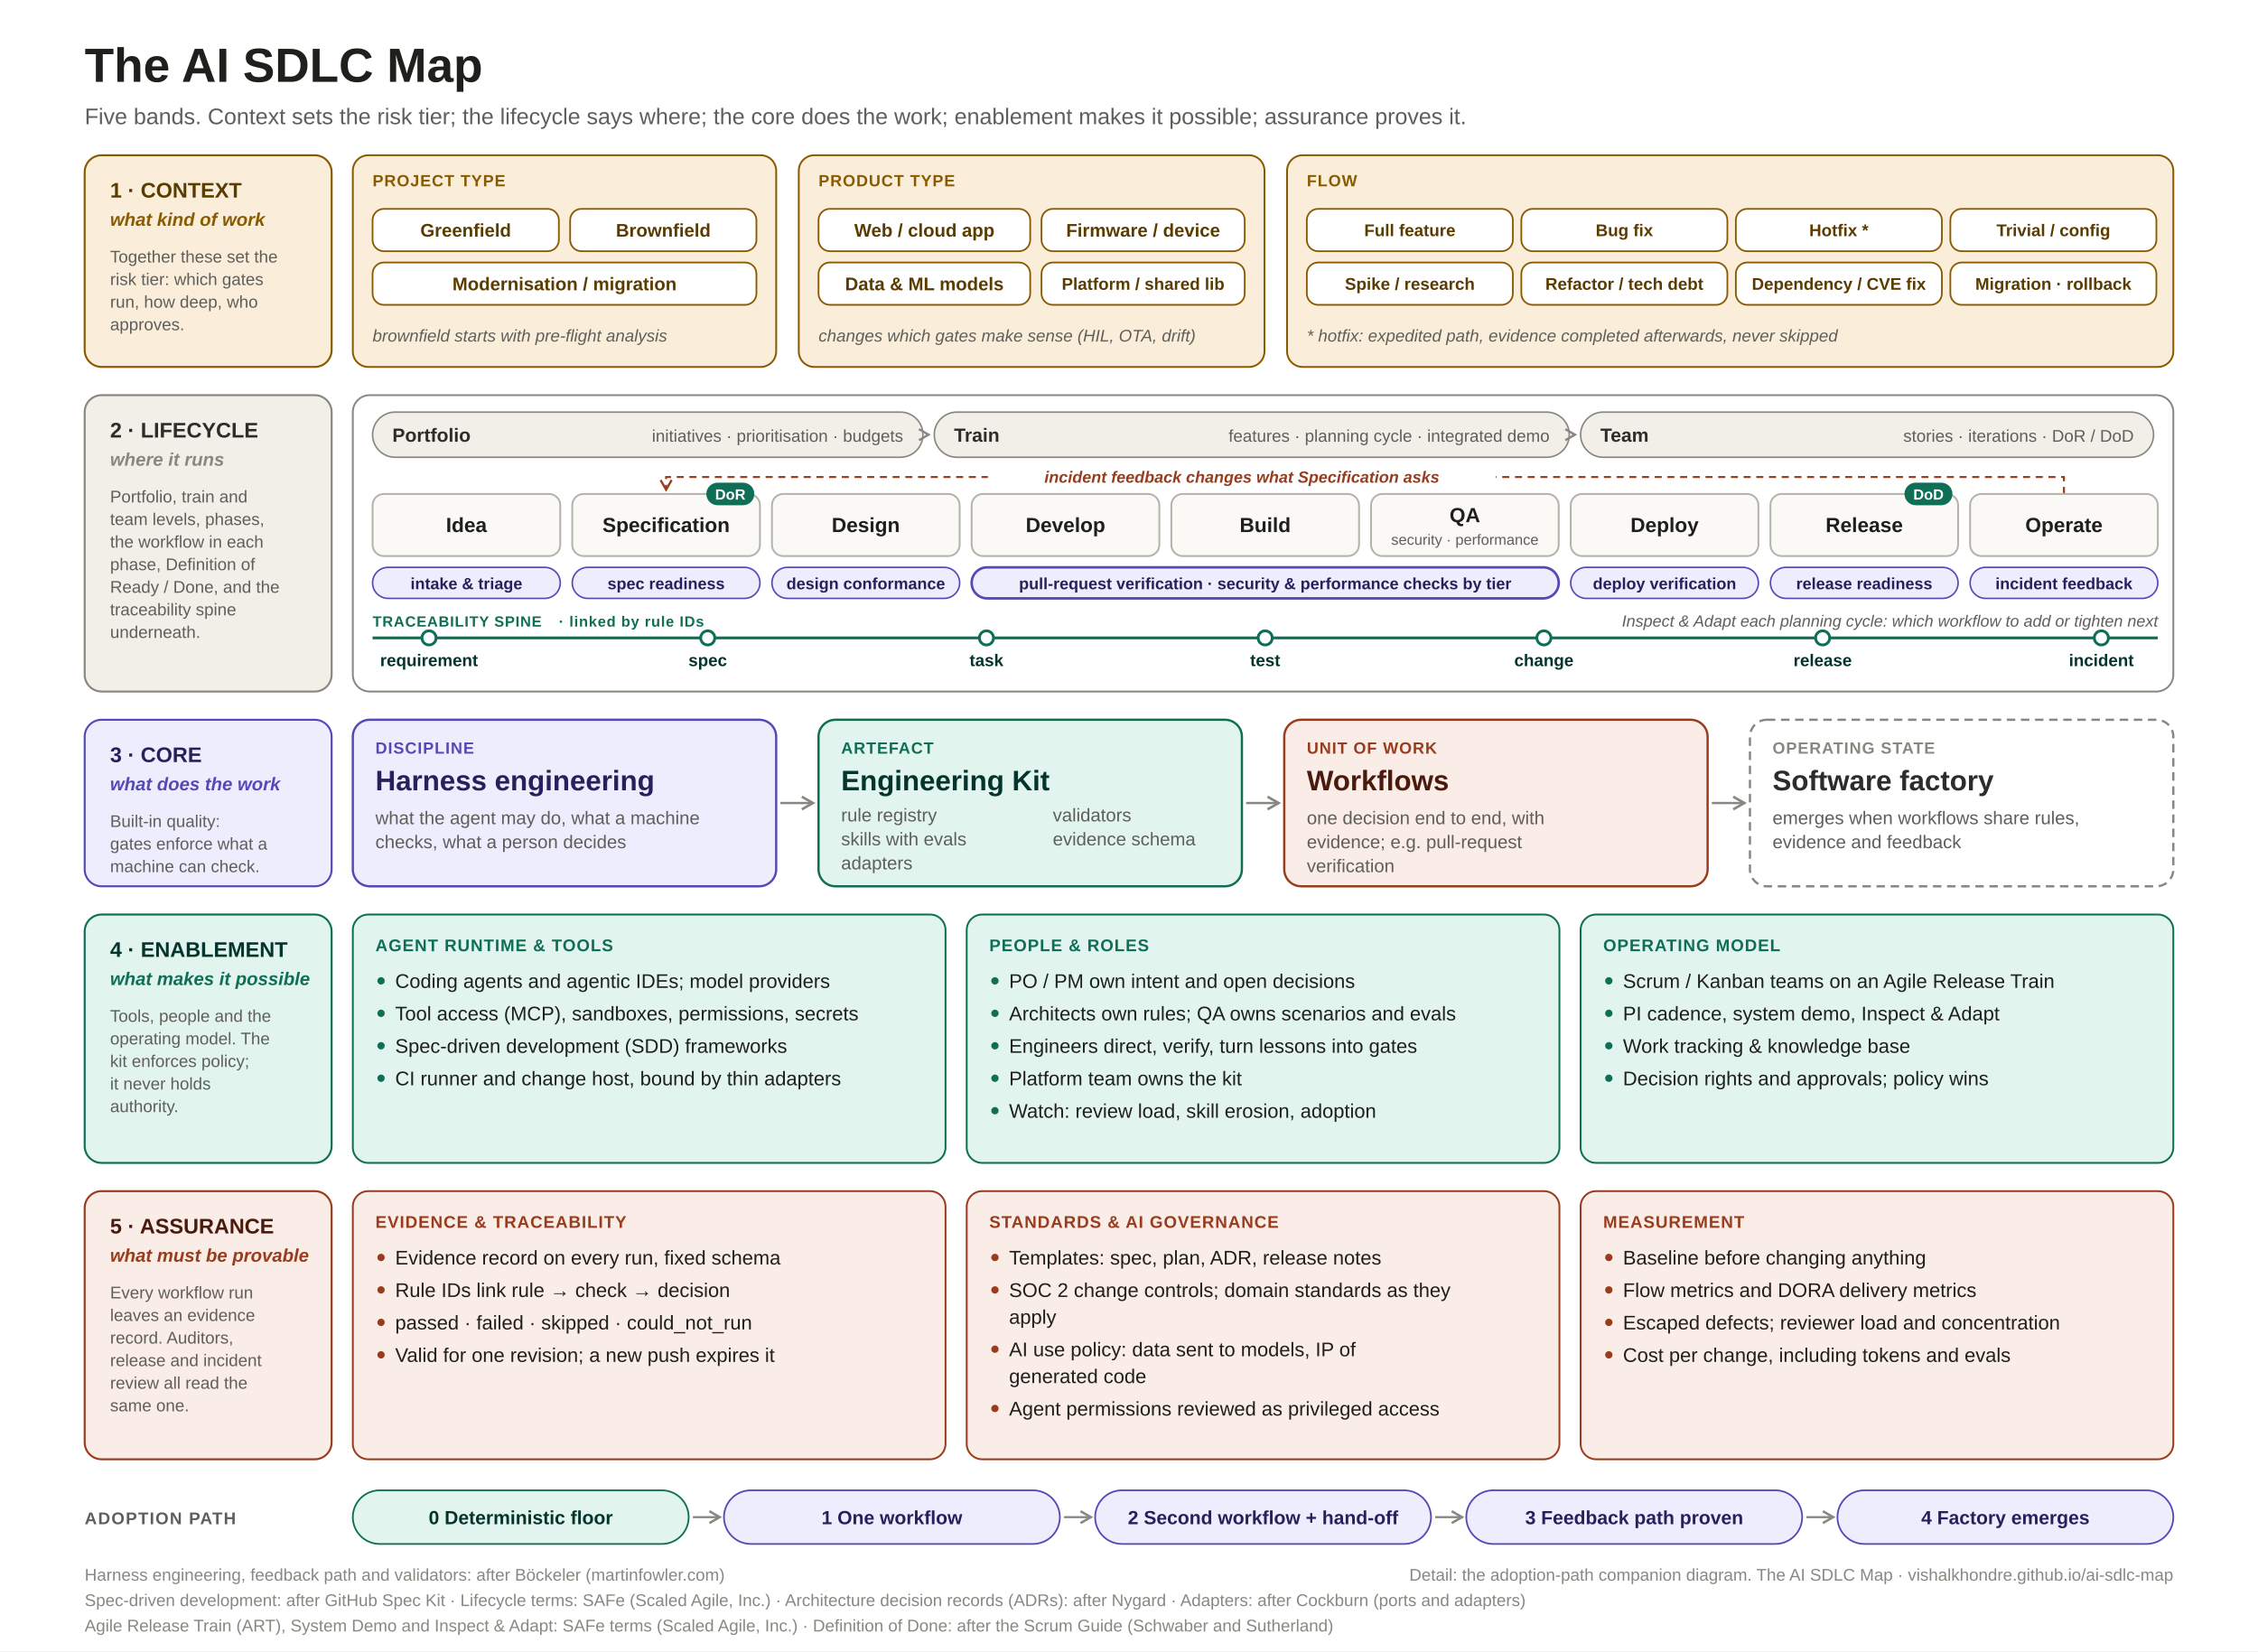
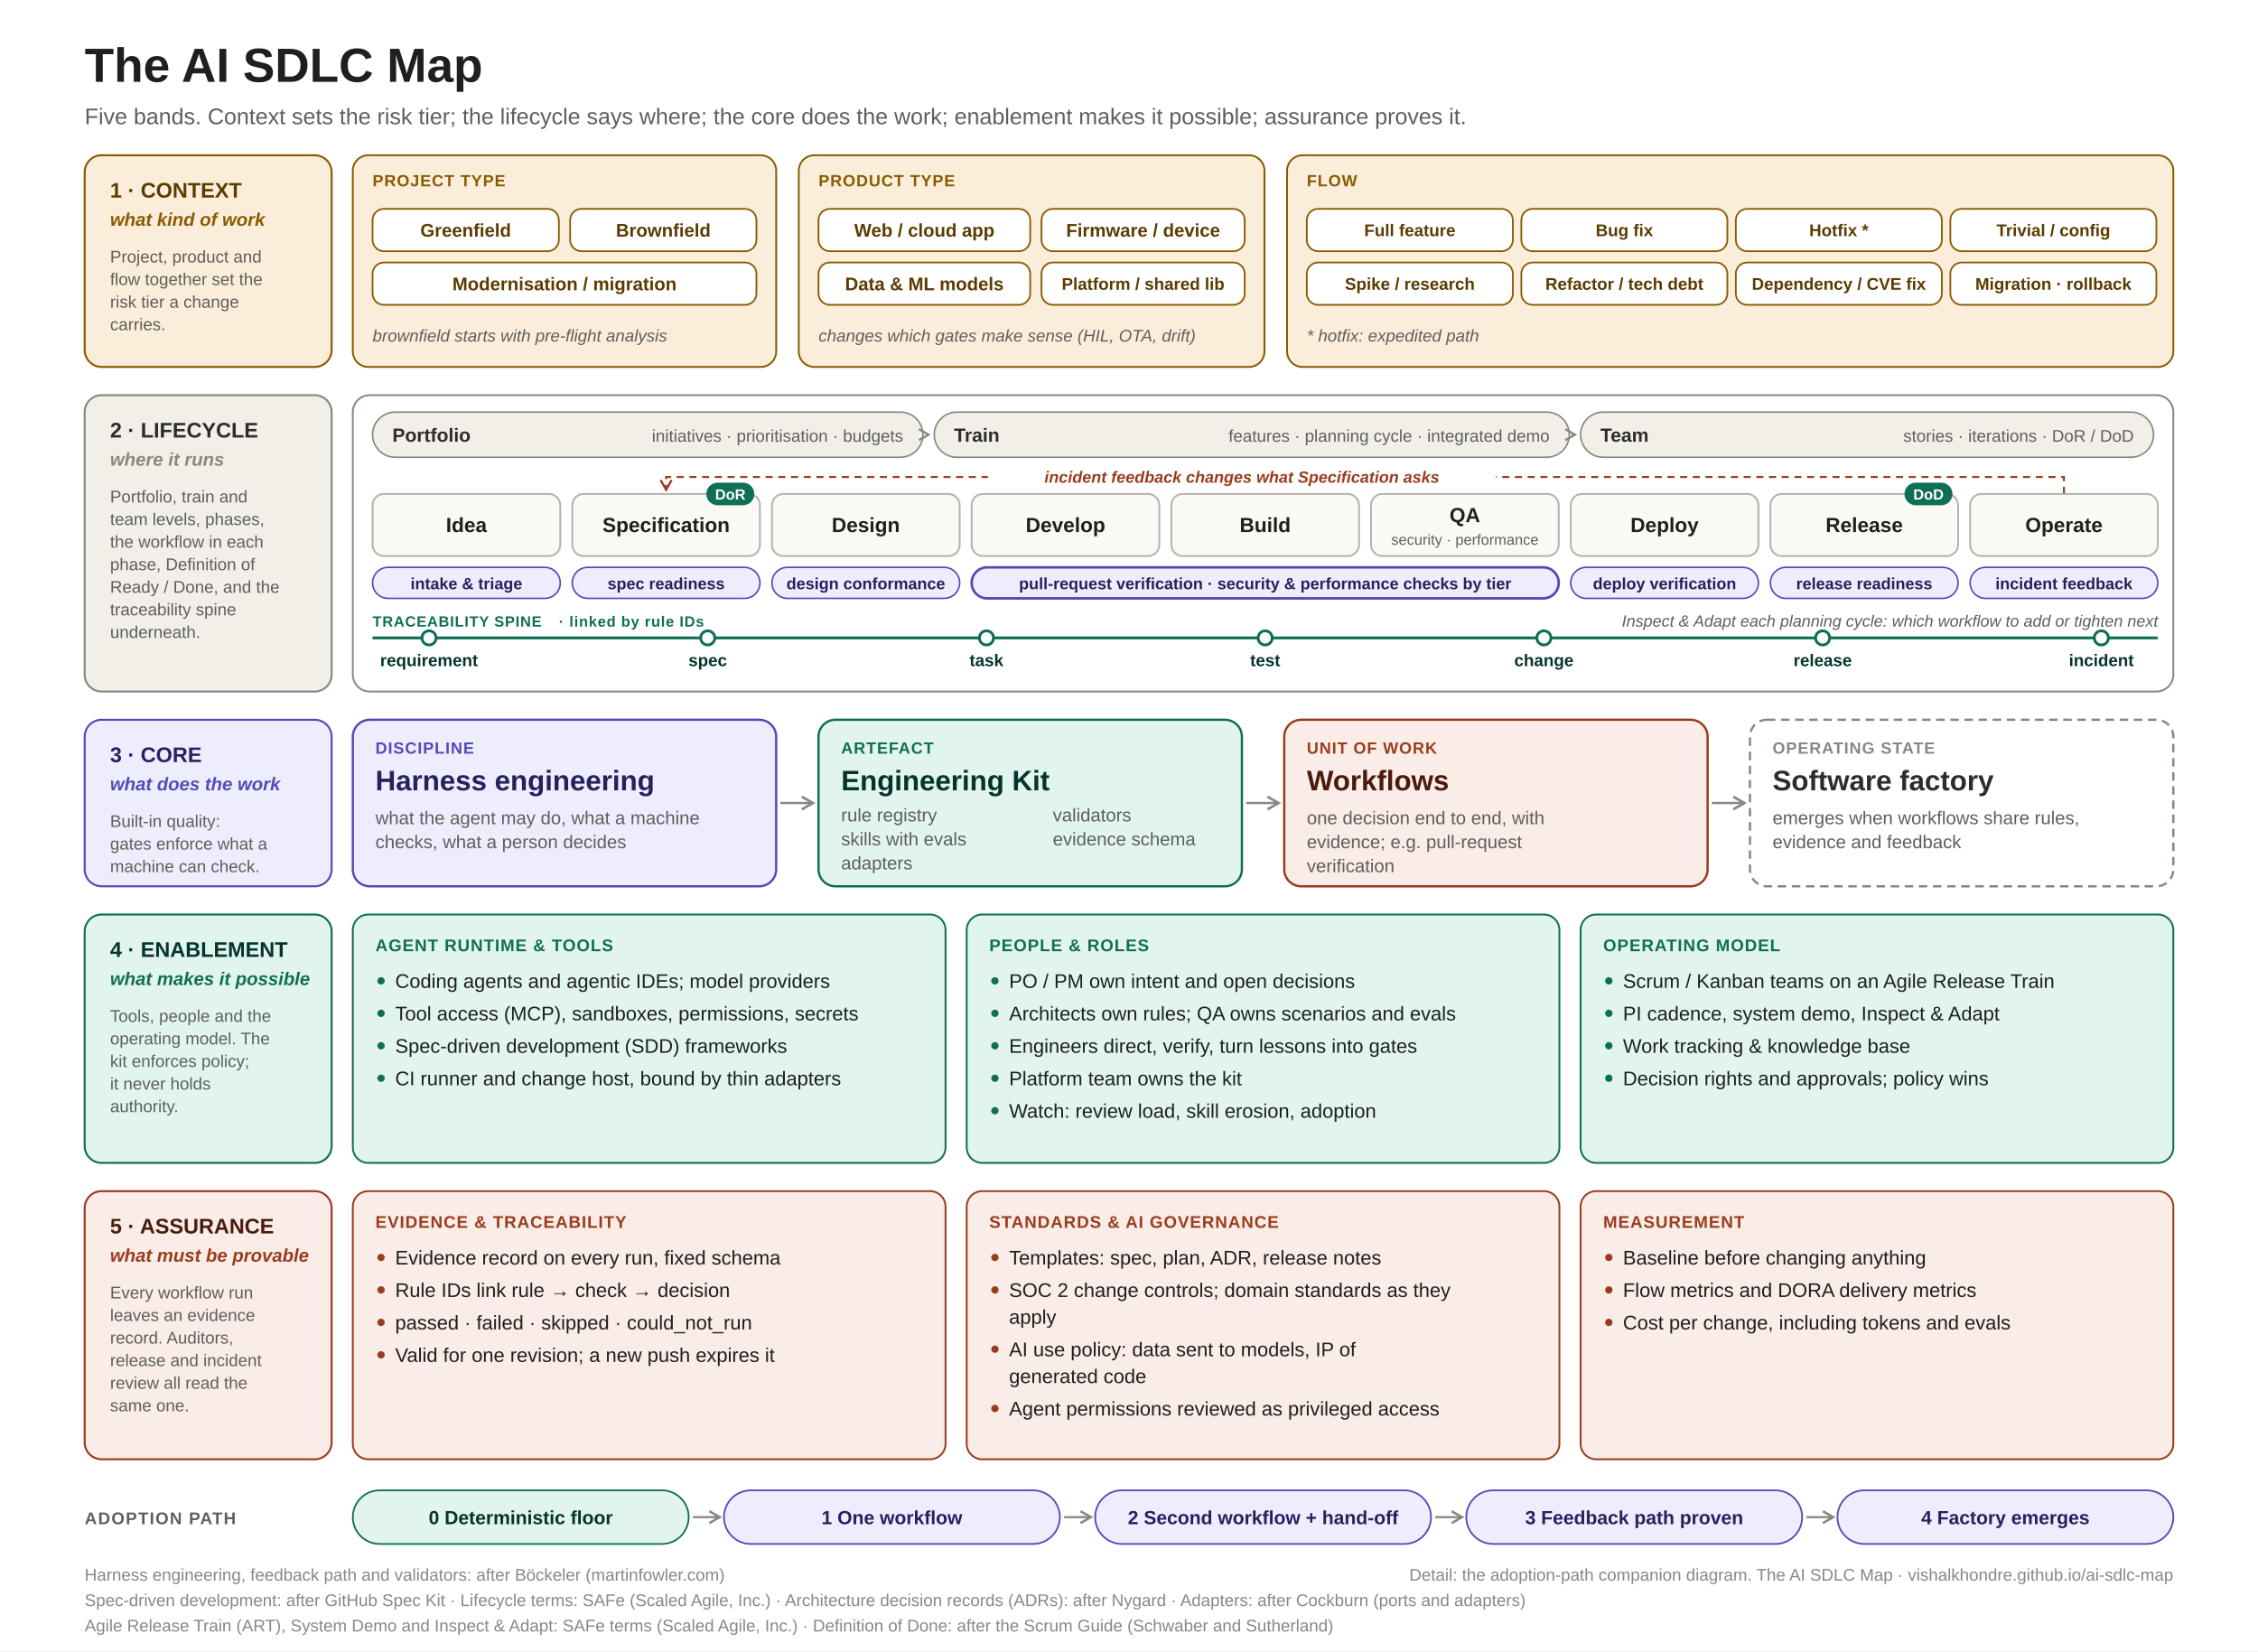
<svg xmlns="http://www.w3.org/2000/svg" width="1600" height="1170" viewBox="0 0 1600 1170" font-family="&quot;Liberation Sans&quot;,&quot;DejaVu Sans&quot;,Arial,sans-serif" data-references="aicpa-soc2 dora-metrics">
  <defs>
    <marker id="a" viewBox="0 0 10 10" refX="8" refY="5" markerWidth="7" markerHeight="7" orient="auto">
      <path d="M1 1L8 5L1 9" fill="none" stroke="#888780" stroke-width="1.6" />
    </marker>
    <marker id="p" viewBox="0 0 10 10" refX="8" refY="5" markerWidth="7" markerHeight="7" orient="auto">
      <path d="M1 1L8 5L1 9" fill="none" stroke="#534AB7" stroke-width="1.6" />
    </marker>
    <marker id="r" viewBox="0 0 10 10" refX="8" refY="5" markerWidth="7" markerHeight="7" orient="auto">
      <path d="M1 1L8 5L1 9" fill="none" stroke="#993C1D" stroke-width="1.6" />
    </marker>
  </defs>
  <rect width="1600" height="1170" fill="#fff" />
  <text x="60" y="58" font-size="34" fill="#1f1f1c" font-weight="700" text-anchor="start">The AI SDLC Map</text>
  <text x="60" y="88" font-size="16" fill="#5F5E5A" font-weight="400" text-anchor="start">Five bands. Context sets the risk tier; the lifecycle says where; the core does the work; enablement makes it possible; assurance proves it.</text>
  <rect x="60" y="110" width="175" height="150" rx="12" fill="#FAEEDA" stroke="#8a5a00" stroke-width="1.4" />
  <text x="78" y="140" font-size="15" fill="#5a3b00" font-weight="700" text-anchor="start">1 · CONTEXT</text>
  <text x="78" y="160" font-size="13" fill="#8a5a00" font-weight="600" text-anchor="start" font-style="italic">what kind of work</text>
-   <text x="78" y="186" font-size="12" fill="#5F5E5A" font-weight="400" text-anchor="start">Together these set the</text>
-   <text x="78" y="202" font-size="12" fill="#5F5E5A" font-weight="400" text-anchor="start">risk tier: which gates</text>
-   <text x="78" y="218" font-size="12" fill="#5F5E5A" font-weight="400" text-anchor="start">run, how deep, who</text>
-   <text x="78" y="234" font-size="12" fill="#5F5E5A" font-weight="400" text-anchor="start">approves.</text>
+   <text x="78" y="186" font-size="12" fill="#5F5E5A" font-weight="400" text-anchor="start">Project, product and</text>
+   <text x="78" y="202" font-size="12" fill="#5F5E5A" font-weight="400" text-anchor="start">flow together set the</text>
+   <text x="78" y="218" font-size="12" fill="#5F5E5A" font-weight="400" text-anchor="start">risk tier a change</text>
+   <text x="78" y="234" font-size="12" fill="#5F5E5A" font-weight="400" text-anchor="start">carries.</text>
  <rect x="250" y="110" width="300" height="150" rx="11" fill="#FAEEDA" stroke="#8a5a00" stroke-width="1.3" />
  <text x="264" y="132" font-size="11.5" fill="#8a5a00" font-weight="700" text-anchor="start" letter-spacing="0.6">PROJECT TYPE</text>
  <rect x="264" y="148" width="132" height="30" rx="8" fill="#fff" stroke="#8a5a00" stroke-width="1.2" />
  <text x="330.0" y="167.68" font-size="13" fill="#5a3b00" font-weight="600" text-anchor="middle">Greenfield</text>
  <rect x="404" y="148" width="132" height="30" rx="8" fill="#fff" stroke="#8a5a00" stroke-width="1.2" />
  <text x="470.0" y="167.68" font-size="13" fill="#5a3b00" font-weight="600" text-anchor="middle">Brownfield</text>
  <rect x="264" y="186" width="272" height="30" rx="8" fill="#fff" stroke="#8a5a00" stroke-width="1.2" />
  <text x="400.0" y="205.68" font-size="13" fill="#5a3b00" font-weight="600" text-anchor="middle">Modernisation / migration</text>
  <text x="264" y="242" font-size="12" fill="#5F5E5A" font-weight="400" text-anchor="start" font-style="italic">brownfield starts with pre-flight analysis</text>
  <rect x="566" y="110" width="330" height="150" rx="11" fill="#FAEEDA" stroke="#8a5a00" stroke-width="1.3" />
  <text x="580" y="132" font-size="11.5" fill="#8a5a00" font-weight="700" text-anchor="start" letter-spacing="0.6">PRODUCT TYPE</text>
  <rect x="580" y="148" width="150" height="30" rx="8" fill="#fff" stroke="#8a5a00" stroke-width="1.2" />
  <text x="655.0" y="167.68" font-size="13" fill="#5a3b00" font-weight="600" text-anchor="middle">Web / cloud app</text>
  <rect x="738" y="148" width="144" height="30" rx="8" fill="#fff" stroke="#8a5a00" stroke-width="1.2" />
  <text x="810.0" y="167.68" font-size="13" fill="#5a3b00" font-weight="600" text-anchor="middle">Firmware / device</text>
  <rect x="580" y="186" width="150" height="30" rx="8" fill="#fff" stroke="#8a5a00" stroke-width="1.2" />
  <text x="655.0" y="205.68" font-size="13" fill="#5a3b00" font-weight="600" text-anchor="middle">Data &amp; ML models</text>
  <rect x="738" y="186" width="144" height="30" rx="8" fill="#fff" stroke="#8a5a00" stroke-width="1.2" />
  <text x="810.0" y="205.32" font-size="12" fill="#5a3b00" font-weight="600" text-anchor="middle">Platform / shared lib</text>
  <text x="580" y="242" font-size="12" fill="#5F5E5A" font-weight="400" text-anchor="start" font-style="italic">changes which gates make sense (HIL, OTA, drift)</text>
  <rect x="912" y="110" width="628" height="150" rx="11" fill="#FAEEDA" stroke="#8a5a00" stroke-width="1.3" />
  <text x="926" y="132" font-size="11.5" fill="#8a5a00" font-weight="700" text-anchor="start" letter-spacing="0.6">FLOW</text>
  <rect x="926" y="148" width="146" height="30" rx="8" fill="#fff" stroke="#8a5a00" stroke-width="1.2" />
  <text x="999.0" y="167.32" font-size="12" fill="#5a3b00" font-weight="600" text-anchor="middle">Full feature</text>
  <rect x="1078" y="148" width="146" height="30" rx="8" fill="#fff" stroke="#8a5a00" stroke-width="1.2" />
  <text x="1151.0" y="167.32" font-size="12" fill="#5a3b00" font-weight="600" text-anchor="middle">Bug fix</text>
  <rect x="1230" y="148" width="146" height="30" rx="8" fill="#fff" stroke="#8a5a00" stroke-width="1.2" />
  <text x="1303.0" y="167.32" font-size="12" fill="#5a3b00" font-weight="600" text-anchor="middle">Hotfix *</text>
  <rect x="1382" y="148" width="146" height="30" rx="8" fill="#fff" stroke="#8a5a00" stroke-width="1.2" />
  <text x="1455.0" y="167.32" font-size="12" fill="#5a3b00" font-weight="600" text-anchor="middle">Trivial / config</text>
  <rect x="926" y="186" width="146" height="30" rx="8" fill="#fff" stroke="#8a5a00" stroke-width="1.2" />
  <text x="999.0" y="205.32" font-size="12" fill="#5a3b00" font-weight="600" text-anchor="middle">Spike / research</text>
  <rect x="1078" y="186" width="146" height="30" rx="8" fill="#fff" stroke="#8a5a00" stroke-width="1.2" />
  <text x="1151.0" y="205.32" font-size="12" fill="#5a3b00" font-weight="600" text-anchor="middle">Refactor / tech debt</text>
  <rect x="1230" y="186" width="146" height="30" rx="8" fill="#fff" stroke="#8a5a00" stroke-width="1.2" />
  <text x="1303.0" y="205.32" font-size="12" fill="#5a3b00" font-weight="600" text-anchor="middle">Dependency / CVE fix</text>
  <rect x="1382" y="186" width="146" height="30" rx="8" fill="#fff" stroke="#8a5a00" stroke-width="1.2" />
  <text x="1455.0" y="205.32" font-size="12" fill="#5a3b00" font-weight="600" text-anchor="middle">Migration · rollback</text>
-   <text x="926" y="242" font-size="12" fill="#5F5E5A" font-weight="400" text-anchor="start" font-style="italic">* hotfix: expedited path, evidence completed afterwards, never skipped</text>
+   <text x="926" y="242" font-size="12" fill="#5F5E5A" font-weight="400" text-anchor="start" font-style="italic">* hotfix: expedited path</text>
  <rect x="60" y="280" width="175" height="210" rx="12" fill="#F1EFE8" stroke="#888780" stroke-width="1.4" />
  <text x="78" y="310" font-size="15" fill="#2C2C2A" font-weight="700" text-anchor="start">2 · LIFECYCLE</text>
  <text x="78" y="330" font-size="13" fill="#888780" font-weight="600" text-anchor="start" font-style="italic">where it runs</text>
  <text x="78" y="356" font-size="12" fill="#5F5E5A" font-weight="400" text-anchor="start">Portfolio, train and</text>
  <text x="78" y="372" font-size="12" fill="#5F5E5A" font-weight="400" text-anchor="start">team levels, phases,</text>
  <text x="78" y="388" font-size="12" fill="#5F5E5A" font-weight="400" text-anchor="start">the workflow in each</text>
  <text x="78" y="404" font-size="12" fill="#5F5E5A" font-weight="400" text-anchor="start">phase, Definition of</text>
  <text x="78" y="420" font-size="12" fill="#5F5E5A" font-weight="400" text-anchor="start">Ready / Done, and the</text>
  <text x="78" y="436" font-size="12" fill="#5F5E5A" font-weight="400" text-anchor="start">traceability spine</text>
  <text x="78" y="452" font-size="12" fill="#5F5E5A" font-weight="400" text-anchor="start">underneath.</text>
  <rect x="250" y="280" width="1290" height="210" rx="12" fill="#fff" stroke="#888780" stroke-width="1.3" />
  <rect x="264" y="292" width="390" height="32" rx="16" fill="#F1EFE8" stroke="#888780" stroke-width="1.1" />
  <text x="278" y="313" font-size="13.5" fill="#2C2C2A" font-weight="700" text-anchor="start">Portfolio</text>
  <text x="640" y="313" font-size="12" fill="#5F5E5A" font-weight="400" text-anchor="end">initiatives · prioritisation · budgets</text>
  <line x1="656" y1="308" x2="658" y2="308" stroke="#888780" stroke-width="1.4" marker-end="url(#a)" />
  <rect x="662" y="292" width="450" height="32" rx="16" fill="#F1EFE8" stroke="#888780" stroke-width="1.1" />
  <text x="676" y="313" font-size="13.5" fill="#2C2C2A" font-weight="700" text-anchor="start">Train</text>
  <text x="1098" y="313" font-size="12" fill="#5F5E5A" font-weight="400" text-anchor="end">features · planning cycle · integrated demo</text>
  <line x1="1114" y1="308" x2="1116" y2="308" stroke="#888780" stroke-width="1.4" marker-end="url(#a)" />
  <rect x="1120" y="292" width="406" height="32" rx="16" fill="#F1EFE8" stroke="#888780" stroke-width="1.1" />
  <text x="1134" y="313" font-size="13.5" fill="#2C2C2A" font-weight="700" text-anchor="start">Team</text>
  <text x="1512" y="313" font-size="12" fill="#5F5E5A" font-weight="400" text-anchor="end">stories · iterations · DoR / DoD</text>
  <path d="M1462.5 350 L1462.5 338 L472.0 338 L472.0 347" fill="none" stroke="#993C1D" stroke-width="1.4" stroke-dasharray="5 4" marker-end="url(#r)" />
  <rect x="700" y="330" width="360" height="16" rx="3" fill="#fff" stroke="#fff" stroke-width="0" />
  <text x="880" y="342" font-size="11.5" fill="#993C1D" font-weight="600" text-anchor="middle" font-style="italic">incident feedback changes what Specification asks</text>
  <rect x="264.0" y="350" width="133" height="44" rx="8" fill="#faf9f5" stroke="#b4b2a9" stroke-width="1.3" />
  <text x="330.5" y="377" font-size="14.5" fill="#1f1f1c" font-weight="700" text-anchor="middle">Idea</text>
  <rect x="405.5" y="350" width="133" height="44" rx="8" fill="#faf9f5" stroke="#b4b2a9" stroke-width="1.3" />
  <text x="472.0" y="377" font-size="14.5" fill="#1f1f1c" font-weight="700" text-anchor="middle">Specification</text>
  <rect x="547.0" y="350" width="133" height="44" rx="8" fill="#faf9f5" stroke="#b4b2a9" stroke-width="1.3" />
  <text x="613.5" y="377" font-size="14.5" fill="#1f1f1c" font-weight="700" text-anchor="middle">Design</text>
  <rect x="688.5" y="350" width="133" height="44" rx="8" fill="#faf9f5" stroke="#b4b2a9" stroke-width="1.3" />
  <text x="755.0" y="377" font-size="14.5" fill="#1f1f1c" font-weight="700" text-anchor="middle">Develop</text>
  <rect x="830.0" y="350" width="133" height="44" rx="8" fill="#faf9f5" stroke="#b4b2a9" stroke-width="1.3" />
  <text x="896.5" y="377" font-size="14.5" fill="#1f1f1c" font-weight="700" text-anchor="middle">Build</text>
  <rect x="971.5" y="350" width="133" height="44" rx="8" fill="#faf9f5" stroke="#b4b2a9" stroke-width="1.3" />
  <text x="1038.0" y="370" font-size="14.5" fill="#1f1f1c" font-weight="700" text-anchor="middle">QA</text>
  <text x="1038.0" y="386" font-size="10.5" fill="#5F5E5A" font-weight="400" text-anchor="middle">security · performance</text>
  <rect x="1113.0" y="350" width="133" height="44" rx="8" fill="#faf9f5" stroke="#b4b2a9" stroke-width="1.3" />
  <text x="1179.5" y="377" font-size="14.5" fill="#1f1f1c" font-weight="700" text-anchor="middle">Deploy</text>
  <rect x="1254.5" y="350" width="133" height="44" rx="8" fill="#faf9f5" stroke="#b4b2a9" stroke-width="1.3" />
  <text x="1321.0" y="377" font-size="14.5" fill="#1f1f1c" font-weight="700" text-anchor="middle">Release</text>
  <rect x="1396.0" y="350" width="133" height="44" rx="8" fill="#faf9f5" stroke="#b4b2a9" stroke-width="1.3" />
  <text x="1462.5" y="377" font-size="14.5" fill="#1f1f1c" font-weight="700" text-anchor="middle">Operate</text>
  <rect x="497.5" y="338" width="40" height="24" fill="#fff" fill-opacity="0" stroke="none" />
  <rect x="500.5" y="342" width="34" height="16" rx="8" fill="#0F6E56" stroke="#0F6E56" stroke-width="0" />
  <text x="517.5" y="354" font-size="10.5" fill="#fff" font-weight="700" text-anchor="middle">DoR</text>
  <rect x="1346.5" y="338" width="40" height="24" fill="#fff" fill-opacity="0" stroke="none" />
  <rect x="1349.5" y="342" width="34" height="16" rx="8" fill="#0F6E56" stroke="#0F6E56" stroke-width="0" />
  <text x="1366.5" y="354" font-size="10.5" fill="#fff" font-weight="700" text-anchor="middle">DoD</text>
  <rect x="264.0" y="402" width="133.0" height="22" rx="11" fill="#EEEDFE" stroke="#534AB7" stroke-width="1.1" />
  <text x="330.5" y="417.5" font-size="11.5" fill="#26215C" font-weight="600" text-anchor="middle">intake &amp; triage</text>
  <rect x="405.5" y="402" width="133.0" height="22" rx="11" fill="#EEEDFE" stroke="#534AB7" stroke-width="1.1" />
  <text x="472.0" y="417.5" font-size="11.5" fill="#26215C" font-weight="600" text-anchor="middle">spec readiness</text>
  <rect x="547.0" y="402" width="133.0" height="22" rx="11" fill="#EEEDFE" stroke="#534AB7" stroke-width="1.1" />
  <text x="613.5" y="417.5" font-size="11.5" fill="#26215C" font-weight="600" text-anchor="middle">design conformance</text>
  <rect x="688.5" y="402" width="416.0" height="22" rx="11" fill="#EEEDFE" stroke="#534AB7" stroke-width="1.8" />
  <text x="896.5" y="417.5" font-size="11.5" fill="#26215C" font-weight="700" text-anchor="middle">pull-request verification  ·  security &amp; performance checks by tier</text>
  <rect x="1113.0" y="402" width="133.0" height="22" rx="11" fill="#EEEDFE" stroke="#534AB7" stroke-width="1.1" />
  <text x="1179.5" y="417.5" font-size="11.5" fill="#26215C" font-weight="600" text-anchor="middle">deploy verification</text>
  <rect x="1254.5" y="402" width="133.0" height="22" rx="11" fill="#EEEDFE" stroke="#534AB7" stroke-width="1.1" />
  <text x="1321.0" y="417.5" font-size="11.5" fill="#26215C" font-weight="600" text-anchor="middle">release readiness</text>
  <rect x="1396.0" y="402" width="133.0" height="22" rx="11" fill="#EEEDFE" stroke="#534AB7" stroke-width="1.1" />
  <text x="1462.5" y="417.5" font-size="11.5" fill="#26215C" font-weight="600" text-anchor="middle">incident feedback</text>
  <line x1="264.0" y1="452" x2="1529.0" y2="452" stroke="#0F6E56" stroke-width="2" />
  <circle cx="304.0" cy="452" r="5" fill="#fff" stroke="#0F6E56" stroke-width="2" />
  <text x="304.0" y="472" font-size="12" fill="#04342C" font-weight="600" text-anchor="middle">requirement</text>
  <circle cx="501.5" cy="452" r="5" fill="#fff" stroke="#0F6E56" stroke-width="2" />
  <text x="501.5" y="472" font-size="12" fill="#04342C" font-weight="600" text-anchor="middle">spec</text>
  <circle cx="699.0" cy="452" r="5" fill="#fff" stroke="#0F6E56" stroke-width="2" />
  <text x="699.0" y="472" font-size="12" fill="#04342C" font-weight="600" text-anchor="middle">task</text>
  <circle cx="896.5" cy="452" r="5" fill="#fff" stroke="#0F6E56" stroke-width="2" />
  <text x="896.5" y="472" font-size="12" fill="#04342C" font-weight="600" text-anchor="middle">test</text>
  <circle cx="1094.0" cy="452" r="5" fill="#fff" stroke="#0F6E56" stroke-width="2" />
  <text x="1094.0" y="472" font-size="12" fill="#04342C" font-weight="600" text-anchor="middle">change</text>
  <circle cx="1291.5" cy="452" r="5" fill="#fff" stroke="#0F6E56" stroke-width="2" />
  <text x="1291.5" y="472" font-size="12" fill="#04342C" font-weight="600" text-anchor="middle">release</text>
  <circle cx="1489.0" cy="452" r="5" fill="#fff" stroke="#0F6E56" stroke-width="2" />
  <text x="1489.0" y="472" font-size="12" fill="#04342C" font-weight="600" text-anchor="middle">incident</text>
  <rect x="260.0" y="428" width="135" height="24" fill="#fff" fill-opacity="0" stroke="none" />
  <text x="264.0" y="444" font-size="10.5" fill="#0F6E56" font-weight="700" text-anchor="start" letter-spacing="0.5">TRACEABILITY SPINE</text>
  <text x="396.0" y="444" font-size="10.5" fill="#0F6E56" font-weight="700" text-anchor="start" letter-spacing="0.5">· linked by rule IDs</text>
  <rect x="1142.0" y="428" width="91" height="24" fill="#fff" fill-opacity="0" stroke="none" />
  <text x="1230.0" y="444" font-size="11.5" fill="#5F5E5A" font-weight="400" text-anchor="end" font-style="italic">Inspect &amp; Adapt</text>
  <text x="1233.2" y="444" font-size="11.5" fill="#5F5E5A" font-weight="400" text-anchor="start" font-style="italic">each planning cycle: which workflow to add or tighten next</text>
  <rect x="60" y="510" width="175" height="118" rx="12" fill="#EEEDFE" stroke="#534AB7" stroke-width="1.4" />
  <text x="78" y="540" font-size="15" fill="#26215C" font-weight="700" text-anchor="start">3 · CORE</text>
  <text x="78" y="560" font-size="13" fill="#534AB7" font-weight="600" text-anchor="start" font-style="italic">what does the work</text>
  <text x="78" y="586" font-size="12" fill="#5F5E5A" font-weight="400" text-anchor="start">Built-in quality:</text>
  <text x="78" y="602" font-size="12" fill="#5F5E5A" font-weight="400" text-anchor="start">gates enforce what a</text>
  <text x="78" y="618" font-size="12" fill="#5F5E5A" font-weight="400" text-anchor="start">machine can check.</text>
  <rect x="250" y="510" width="300" height="118" rx="12" fill="#EEEDFE" stroke="#534AB7" stroke-width="1.6" />
  <text x="266" y="534" font-size="11.5" fill="#534AB7" font-weight="700" text-anchor="start" letter-spacing="0.6">DISCIPLINE</text>
  <text x="266" y="560" font-size="20" fill="#26215C" font-weight="700" text-anchor="start">Harness engineering</text>
  <text x="266" y="584" font-size="13" fill="#5F5E5A" font-weight="400" text-anchor="start">what the agent may do, what a machine</text>
  <text x="266" y="601" font-size="13" fill="#5F5E5A" font-weight="400" text-anchor="start">checks, what a person decides</text>
  <line x1="553" y1="569.0" x2="576" y2="569.0" stroke="#888780" stroke-width="1.6" marker-end="url(#a)" />
  <rect x="580" y="510" width="300" height="118" rx="12" fill="#E1F5EE" stroke="#0F6E56" stroke-width="1.6" />
  <text x="596" y="534" font-size="11.5" fill="#0F6E56" font-weight="700" text-anchor="start" letter-spacing="0.6">ARTEFACT</text>
  <text x="596" y="560" font-size="20" fill="#04342C" font-weight="700" text-anchor="start">Engineering Kit</text>
  <text x="596" y="582" font-size="13" fill="#5F5E5A" font-weight="400" text-anchor="start">rule registry</text>
  <text x="746" y="582" font-size="13" fill="#5F5E5A" font-weight="400" text-anchor="start">validators</text>
  <text x="596" y="599" font-size="13" fill="#5F5E5A" font-weight="400" text-anchor="start">skills with evals</text>
  <text x="746" y="599" font-size="13" fill="#5F5E5A" font-weight="400" text-anchor="start">evidence schema</text>
  <text x="596" y="616" font-size="13" fill="#5F5E5A" font-weight="400" text-anchor="start">adapters</text>
  <line x1="883" y1="569.0" x2="906" y2="569.0" stroke="#888780" stroke-width="1.6" marker-end="url(#a)" />
  <rect x="910" y="510" width="300" height="118" rx="12" fill="#FAECE7" stroke="#993C1D" stroke-width="1.6" />
  <text x="926" y="534" font-size="11.5" fill="#993C1D" font-weight="700" text-anchor="start" letter-spacing="0.6">UNIT OF WORK</text>
  <text x="926" y="560" font-size="20" fill="#4A1B0C" font-weight="700" text-anchor="start">Workflows</text>
  <text x="926" y="584" font-size="13" fill="#5F5E5A" font-weight="400" text-anchor="start">one decision end to end, with</text>
  <text x="926" y="601" font-size="13" fill="#5F5E5A" font-weight="400" text-anchor="start">evidence; e.g. pull-request</text>
  <text x="926" y="618" font-size="13" fill="#5F5E5A" font-weight="400" text-anchor="start">verification</text>
  <line x1="1213" y1="569.0" x2="1236" y2="569.0" stroke="#888780" stroke-width="1.6" marker-end="url(#a)" />
  <rect x="1240" y="510" width="300" height="118" rx="12" fill="#fff" stroke="#888780" stroke-width="1.6" stroke-dasharray="6 4" />
  <text x="1256" y="534" font-size="11.5" fill="#888780" font-weight="700" text-anchor="start" letter-spacing="0.6">OPERATING STATE</text>
  <text x="1256" y="560" font-size="20" fill="#2C2C2A" font-weight="700" text-anchor="start">Software factory</text>
  <text x="1256" y="584" font-size="13" fill="#5F5E5A" font-weight="400" text-anchor="start">emerges when workflows share rules,</text>
  <text x="1256" y="601" font-size="13" fill="#5F5E5A" font-weight="400" text-anchor="start">evidence and feedback</text>
  <rect x="60" y="648" width="175" height="176" rx="12" fill="#E1F5EE" stroke="#0F6E56" stroke-width="1.4" />
  <text x="78" y="678" font-size="15" fill="#04342C" font-weight="700" text-anchor="start">4 · ENABLEMENT</text>
  <text x="78" y="698" font-size="13" fill="#0F6E56" font-weight="600" text-anchor="start" font-style="italic">what makes it possible</text>
  <text x="78" y="724" font-size="12" fill="#5F5E5A" font-weight="400" text-anchor="start">Tools, people and the</text>
  <text x="78" y="740" font-size="12" fill="#5F5E5A" font-weight="400" text-anchor="start">operating model. The</text>
  <text x="78" y="756" font-size="12" fill="#5F5E5A" font-weight="400" text-anchor="start">kit enforces policy;</text>
  <text x="78" y="772" font-size="12" fill="#5F5E5A" font-weight="400" text-anchor="start">it never holds</text>
  <text x="78" y="788" font-size="12" fill="#5F5E5A" font-weight="400" text-anchor="start">authority.</text>
  <rect x="250" y="648" width="420" height="176" rx="11" fill="#E1F5EE" stroke="#0F6E56" stroke-width="1.3" />
  <text x="266" y="674" font-size="12" fill="#0F6E56" font-weight="700" text-anchor="start" letter-spacing="0.6">AGENT RUNTIME &amp; TOOLS</text>
  <circle cx="270" cy="695" r="2.6" fill="#0F6E56" />
  <text x="280" y="700" font-size="14" fill="#1f1f1c" font-weight="400" text-anchor="start">Coding agents and agentic IDEs; model providers</text>
  <circle cx="270" cy="718" r="2.6" fill="#0F6E56" />
  <text x="280" y="723" font-size="14" fill="#1f1f1c" font-weight="400" text-anchor="start">Tool access (MCP), sandboxes, permissions, secrets</text>
  <circle cx="270" cy="741" r="2.6" fill="#0F6E56" />
  <text x="280" y="746" font-size="14" fill="#1f1f1c" font-weight="400" text-anchor="start">Spec-driven development (SDD) frameworks</text>
  <circle cx="270" cy="764" r="2.6" fill="#0F6E56" />
  <text x="280" y="769" font-size="14" fill="#1f1f1c" font-weight="400" text-anchor="start">CI runner and change host, bound by thin adapters</text>
  <rect x="685" y="648" width="420" height="176" rx="11" fill="#E1F5EE" stroke="#0F6E56" stroke-width="1.3" />
  <text x="701" y="674" font-size="12" fill="#0F6E56" font-weight="700" text-anchor="start" letter-spacing="0.6">PEOPLE &amp; ROLES</text>
  <circle cx="705" cy="695" r="2.6" fill="#0F6E56" />
  <text x="715" y="700" font-size="14" fill="#1f1f1c" font-weight="400" text-anchor="start">PO / PM own intent and open decisions</text>
  <circle cx="705" cy="718" r="2.6" fill="#0F6E56" />
  <text x="715" y="723" font-size="14" fill="#1f1f1c" font-weight="400" text-anchor="start">Architects own rules; QA owns scenarios and evals</text>
  <circle cx="705" cy="741" r="2.6" fill="#0F6E56" />
  <text x="715" y="746" font-size="14" fill="#1f1f1c" font-weight="400" text-anchor="start">Engineers direct, verify, turn lessons into gates</text>
  <circle cx="705" cy="764" r="2.6" fill="#0F6E56" />
  <text x="715" y="769" font-size="14" fill="#1f1f1c" font-weight="400" text-anchor="start">Platform team owns the kit</text>
  <circle cx="705" cy="787" r="2.6" fill="#0F6E56" />
  <text x="715" y="792" font-size="14" fill="#1f1f1c" font-weight="400" text-anchor="start">Watch: review load, skill erosion, adoption</text>
  <rect x="1120" y="648" width="420" height="176" rx="11" fill="#E1F5EE" stroke="#0F6E56" stroke-width="1.3" />
  <text x="1136" y="674" font-size="12" fill="#0F6E56" font-weight="700" text-anchor="start" letter-spacing="0.6">OPERATING MODEL</text>
  <circle cx="1140" cy="695" r="2.6" fill="#0F6E56" />
  <text x="1150" y="700" font-size="14" fill="#1f1f1c" font-weight="400" text-anchor="start">Scrum / Kanban teams on an Agile Release Train</text>
  <circle cx="1140" cy="718" r="2.6" fill="#0F6E56" />
  <text x="1150" y="723" font-size="14" fill="#1f1f1c" font-weight="400" text-anchor="start">PI cadence, system demo, Inspect &amp; Adapt</text>
  <circle cx="1140" cy="741" r="2.6" fill="#0F6E56" />
  <text x="1150" y="746" font-size="14" fill="#1f1f1c" font-weight="400" text-anchor="start">Work tracking &amp; knowledge base</text>
  <circle cx="1140" cy="764" r="2.6" fill="#0F6E56" />
  <text x="1150" y="769" font-size="14" fill="#1f1f1c" font-weight="400" text-anchor="start">Decision rights and approvals; policy wins</text>
  <rect x="60" y="844" width="175" height="190" rx="12" fill="#FAECE7" stroke="#993C1D" stroke-width="1.4" />
  <text x="78" y="874" font-size="15" fill="#4A1B0C" font-weight="700" text-anchor="start">5 · ASSURANCE</text>
  <text x="78" y="894" font-size="13" fill="#993C1D" font-weight="600" text-anchor="start" font-style="italic">what must be provable</text>
  <text x="78" y="920" font-size="12" fill="#5F5E5A" font-weight="400" text-anchor="start">Every workflow run</text>
  <text x="78" y="936" font-size="12" fill="#5F5E5A" font-weight="400" text-anchor="start">leaves an evidence</text>
  <text x="78" y="952" font-size="12" fill="#5F5E5A" font-weight="400" text-anchor="start">record. Auditors,</text>
  <text x="78" y="968" font-size="12" fill="#5F5E5A" font-weight="400" text-anchor="start">release and incident</text>
  <text x="78" y="984" font-size="12" fill="#5F5E5A" font-weight="400" text-anchor="start">review all read the</text>
  <text x="78" y="1000" font-size="12" fill="#5F5E5A" font-weight="400" text-anchor="start">same one.</text>
  <rect x="250" y="844" width="420" height="190" rx="11" fill="#FAECE7" stroke="#993C1D" stroke-width="1.3" />
  <text x="266" y="870" font-size="12" fill="#993C1D" font-weight="700" text-anchor="start" letter-spacing="0.6">EVIDENCE &amp; TRACEABILITY</text>
  <circle cx="270" cy="891" r="2.6" fill="#993C1D" />
  <text x="280" y="896" font-size="14" fill="#1f1f1c" font-weight="400" text-anchor="start">Evidence record on every run, fixed schema</text>
  <circle cx="270" cy="914" r="2.6" fill="#993C1D" />
  <text x="280" y="919" font-size="14" fill="#1f1f1c" font-weight="400" text-anchor="start">Rule IDs link rule → check → decision</text>
  <circle cx="270" cy="937" r="2.6" fill="#993C1D" />
  <text x="280" y="942" font-size="14" fill="#1f1f1c" font-weight="400" text-anchor="start">passed · failed · skipped · could_not_run</text>
  <circle cx="270" cy="960" r="2.6" fill="#993C1D" />
  <text x="280" y="965" font-size="14" fill="#1f1f1c" font-weight="400" text-anchor="start">Valid for one revision; a new push expires it</text>
  <rect x="685" y="844" width="420" height="190" rx="11" fill="#FAECE7" stroke="#993C1D" stroke-width="1.3" />
  <text x="701" y="870" font-size="12" fill="#993C1D" font-weight="700" text-anchor="start" letter-spacing="0.6">STANDARDS &amp; AI GOVERNANCE</text>
  <circle cx="705" cy="891" r="2.6" fill="#993C1D" />
  <text x="715" y="896" font-size="14" fill="#1f1f1c" font-weight="400" text-anchor="start">Templates: spec, plan, ADR, release notes</text>
  <circle cx="705" cy="914" r="2.6" fill="#993C1D" />
  <text x="715" y="919" font-size="14" fill="#1f1f1c" font-weight="400" text-anchor="start">SOC 2 change controls; domain standards as they</text>
  <text x="715" y="938" font-size="14" fill="#1f1f1c" font-weight="400" text-anchor="start">apply</text>
  <circle cx="705" cy="956" r="2.6" fill="#993C1D" />
  <text x="715" y="961" font-size="14" fill="#1f1f1c" font-weight="400" text-anchor="start">AI use policy: data sent to models, IP of</text>
  <text x="715" y="980" font-size="14" fill="#1f1f1c" font-weight="400" text-anchor="start">generated code</text>
  <circle cx="705" cy="998" r="2.6" fill="#993C1D" />
  <text x="715" y="1003" font-size="14" fill="#1f1f1c" font-weight="400" text-anchor="start">Agent permissions reviewed as privileged access</text>
  <rect x="1120" y="844" width="420" height="190" rx="11" fill="#FAECE7" stroke="#993C1D" stroke-width="1.3" />
  <text x="1136" y="870" font-size="12" fill="#993C1D" font-weight="700" text-anchor="start" letter-spacing="0.6">MEASUREMENT</text>
  <circle cx="1140" cy="891" r="2.6" fill="#993C1D" />
  <text x="1150" y="896" font-size="14" fill="#1f1f1c" font-weight="400" text-anchor="start">Baseline before changing anything</text>
  <circle cx="1140" cy="914" r="2.6" fill="#993C1D" />
  <text x="1150" y="919" font-size="14" fill="#1f1f1c" font-weight="400" text-anchor="start">Flow metrics and DORA delivery metrics</text>
  <circle cx="1140" cy="937" r="2.6" fill="#993C1D" />
-   <text x="1150" y="942" font-size="14" fill="#1f1f1c" font-weight="400" text-anchor="start">Escaped defects; reviewer load and concentration</text>
-   <circle cx="1140" cy="960" r="2.6" fill="#993C1D" />
-   <text x="1150" y="965" font-size="14" fill="#1f1f1c" font-weight="400" text-anchor="start">Cost per change, including tokens and evals</text>
+   <text x="1150" y="942" font-size="14" fill="#1f1f1c" font-weight="400" text-anchor="start">Cost per change, including tokens and evals</text>
  <text x="60" y="1080" font-size="12" fill="#5F5E5A" font-weight="700" text-anchor="start" letter-spacing="0.8">ADOPTION PATH</text>
  <rect x="250" y="1056" width="238" height="38" rx="19" fill="#E1F5EE" stroke="#0F6E56" stroke-width="1.2" />
  <text x="369.0" y="1080" font-size="13.5" fill="#04342C" font-weight="700" text-anchor="middle">0  Deterministic floor</text>
  <line x1="491" y1="1075" x2="510" y2="1075" stroke="#888780" stroke-width="1.5" marker-end="url(#a)" />
  <rect x="513" y="1056" width="238" height="38" rx="19" fill="#EEEDFE" stroke="#534AB7" stroke-width="1.2" />
  <text x="632.0" y="1080" font-size="13.5" fill="#26215C" font-weight="700" text-anchor="middle">1  One workflow</text>
  <line x1="754" y1="1075" x2="773" y2="1075" stroke="#888780" stroke-width="1.5" marker-end="url(#a)" />
  <rect x="776" y="1056" width="238" height="38" rx="19" fill="#EEEDFE" stroke="#534AB7" stroke-width="1.2" />
  <text x="895.0" y="1080" font-size="13.5" fill="#26215C" font-weight="700" text-anchor="middle">2  Second workflow + hand-off</text>
  <line x1="1017" y1="1075" x2="1036" y2="1075" stroke="#888780" stroke-width="1.5" marker-end="url(#a)" />
  <rect x="1039" y="1056" width="238" height="38" rx="19" fill="#EEEDFE" stroke="#534AB7" stroke-width="1.2" />
  <text x="1158.0" y="1080" font-size="13.5" fill="#26215C" font-weight="700" text-anchor="middle">3  Feedback path proven</text>
  <line x1="1280" y1="1075" x2="1299" y2="1075" stroke="#888780" stroke-width="1.5" marker-end="url(#a)" />
  <rect x="1302" y="1056" width="238" height="38" rx="19" fill="#EEEDFE" stroke="#534AB7" stroke-width="1.2" />
  <text x="1421.0" y="1080" font-size="13.5" fill="#26215C" font-weight="700" text-anchor="middle">4  Factory emerges</text>
  <text class="credit" data-references="bockeler-harness bockeler-sensors" x="60" y="1120" font-size="12" fill="#888780" text-anchor="start">Harness engineering, feedback path and validators: after Böckeler (martinfowler.com)</text>
  <text class="credit" data-references="spec-kit safe-framework nygard-adr cockburn-hexagonal" x="60" y="1138" font-size="12" fill="#888780" text-anchor="start">Spec-driven development: after GitHub Spec Kit · Lifecycle terms: SAFe (Scaled Agile, Inc.) · Architecture decision records (ADRs): after Nygard · Adapters: after Cockburn (ports and adapters)</text>
  <text class="credit" data-references="safe-art safe-system-demo safe-inspect-and-adapt scrum-guide-2020" x="60" y="1156" font-size="12" fill="#888780" text-anchor="start">Agile Release Train (ART), System Demo and Inspect &amp; Adapt: SAFe terms (Scaled Agile, Inc.) · Definition of Done: after the Scrum Guide (Schwaber and Sutherland)</text>
  <text x="1540" y="1120" font-size="12" fill="#888780" font-weight="400" text-anchor="end">Detail: the adoption-path companion diagram.  The AI SDLC Map · vishalkhondre.github.io/ai-sdlc-map</text>
</svg>
